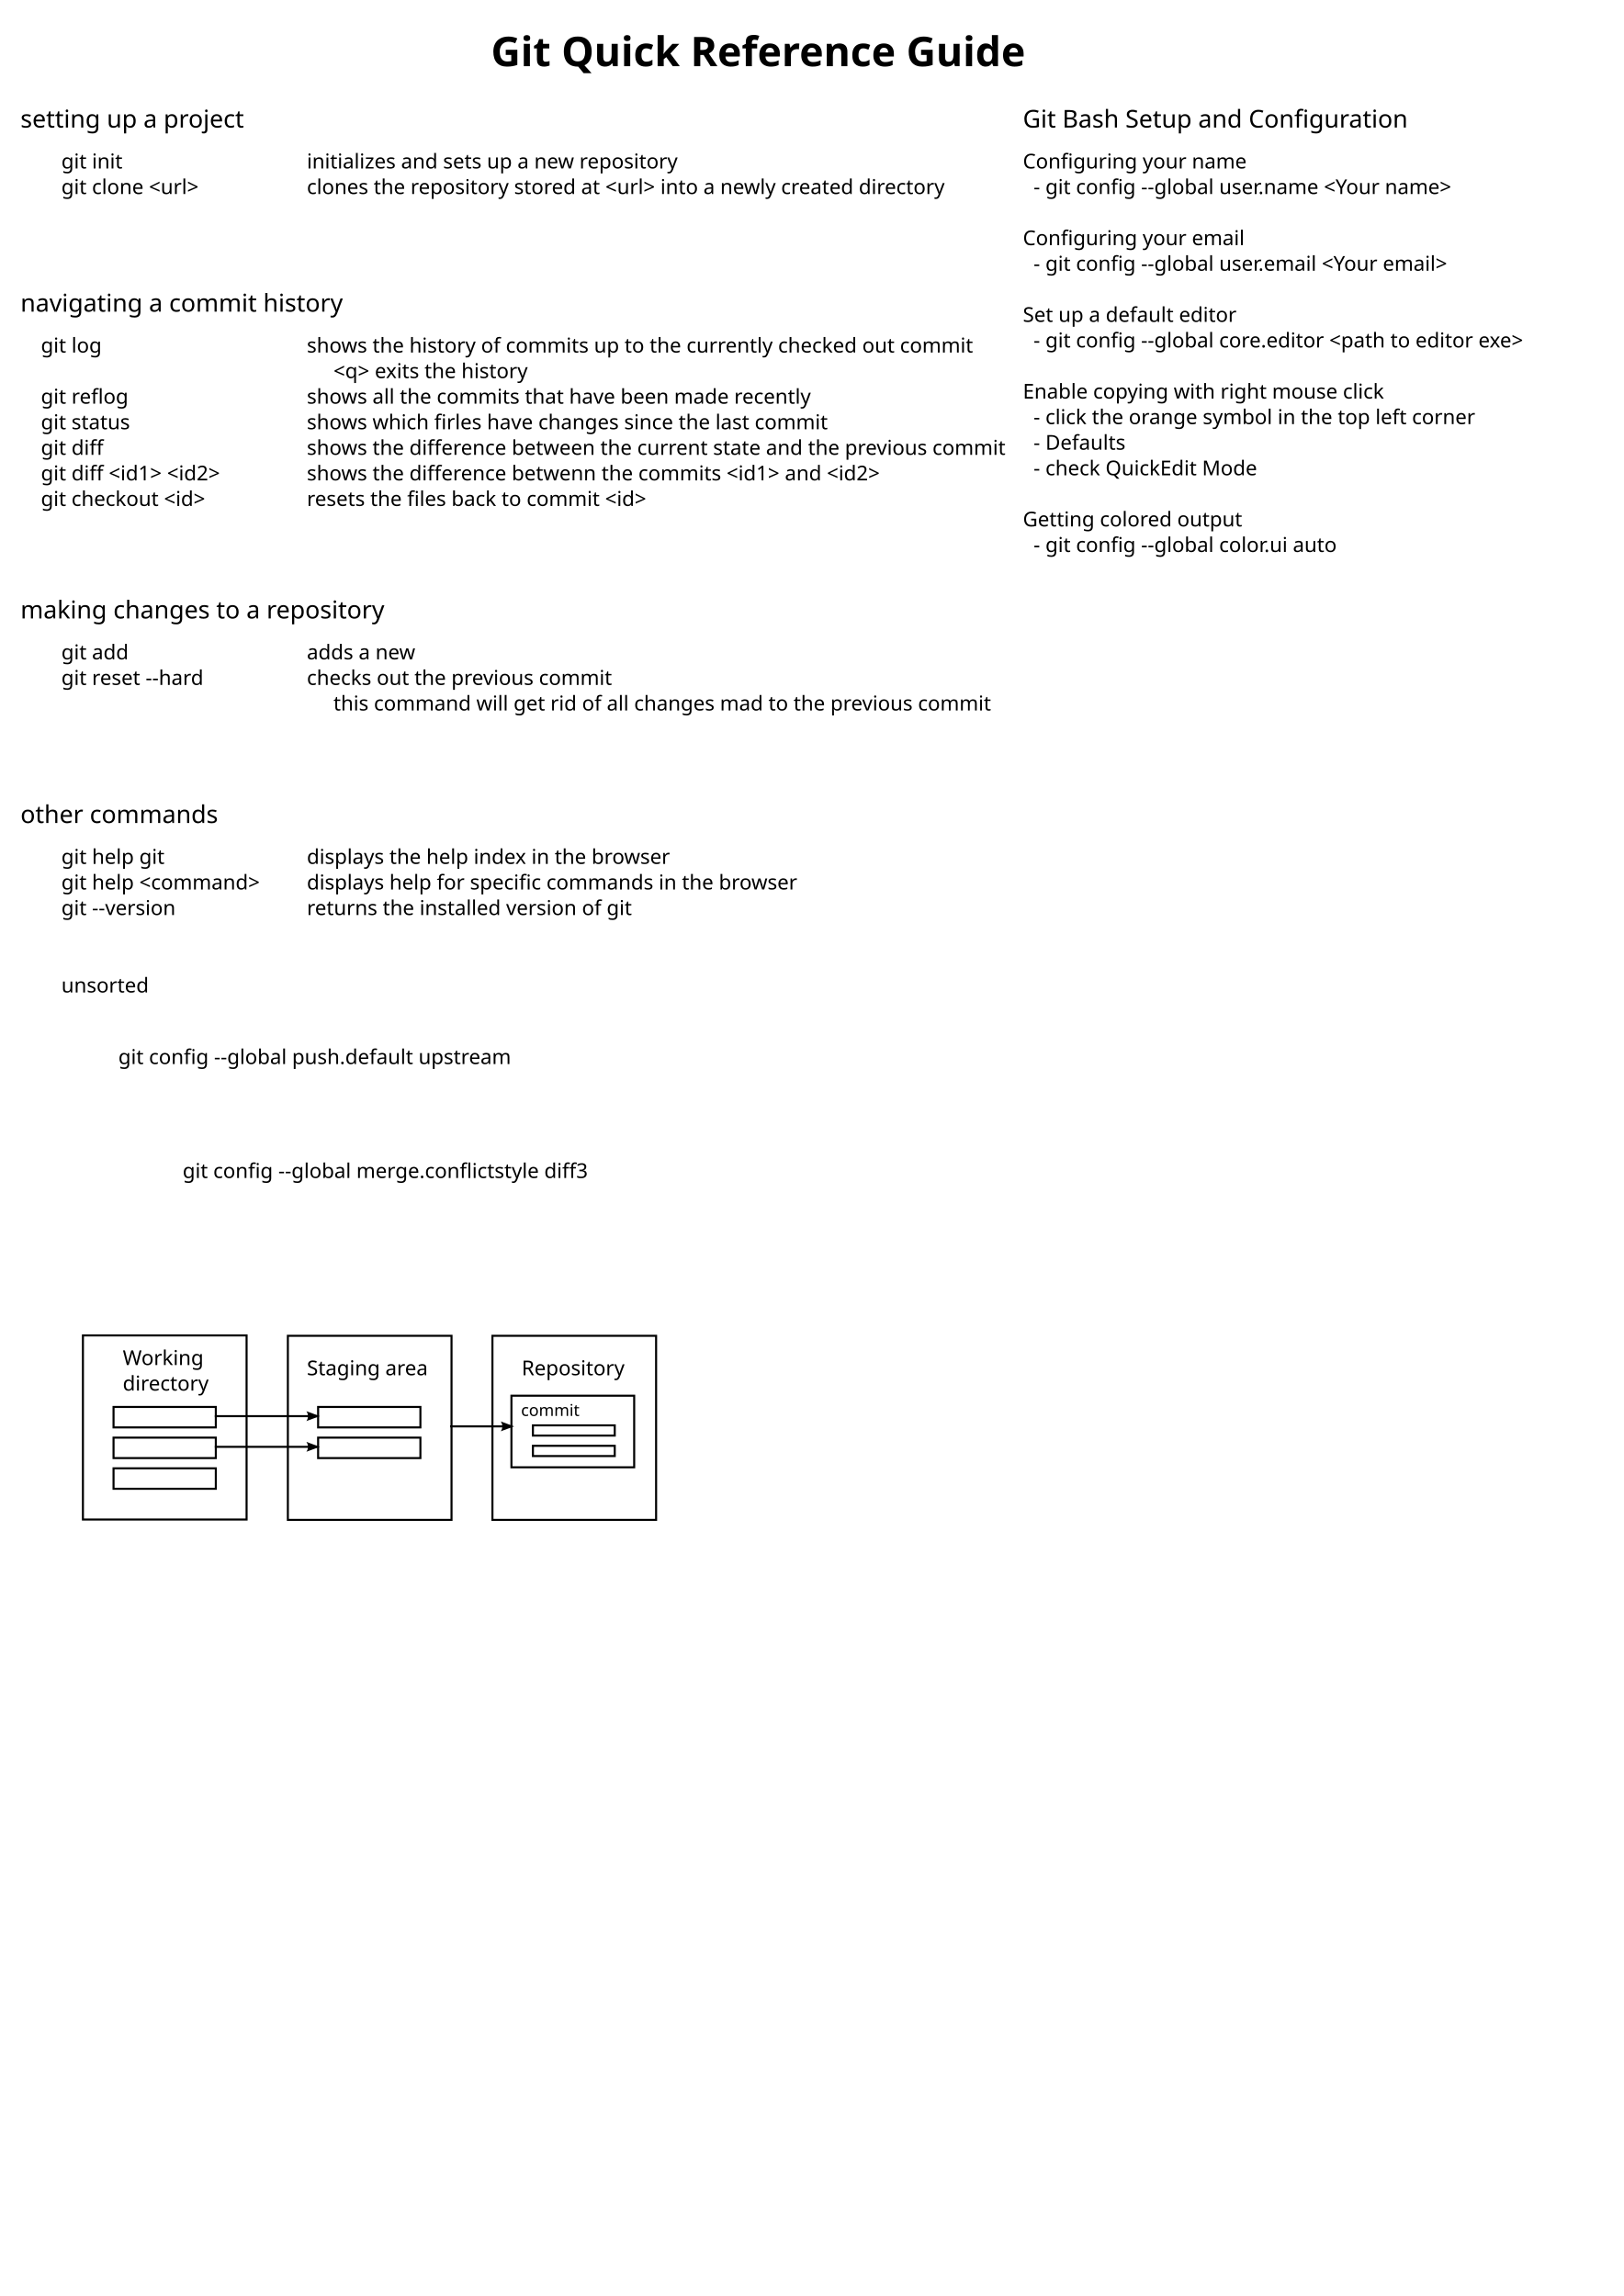
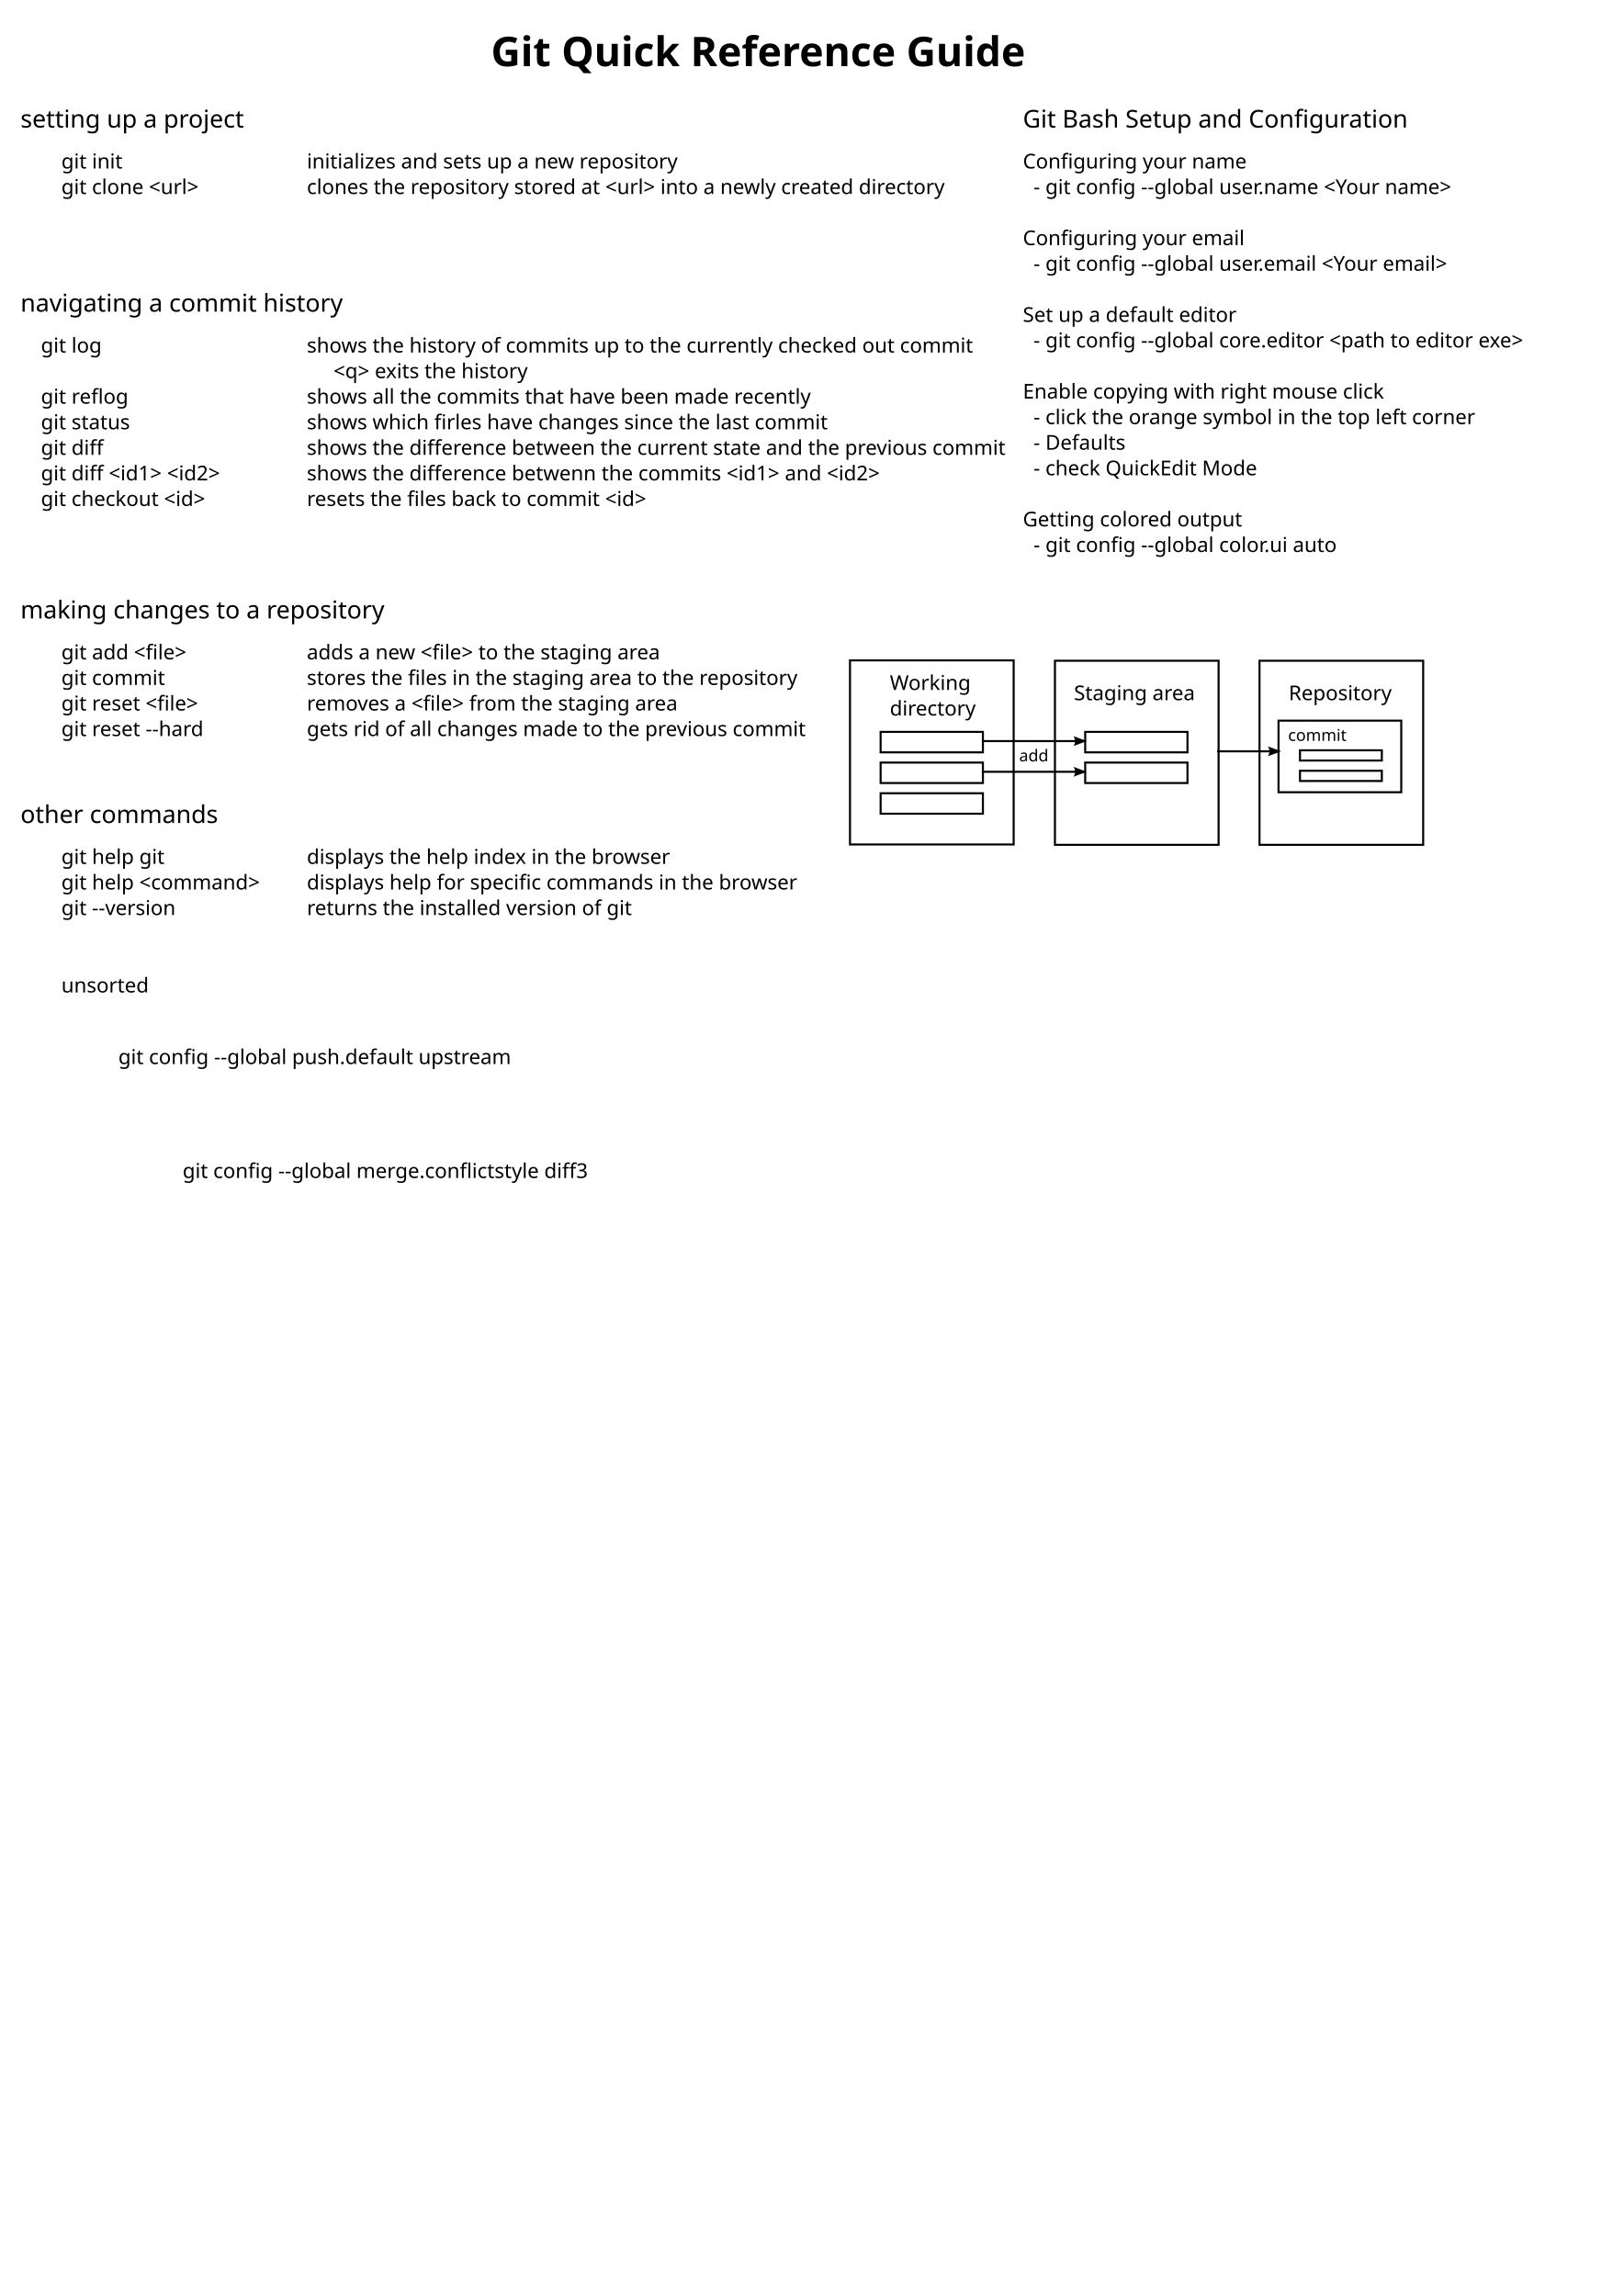
<svg xmlns="http://www.w3.org/2000/svg" xmlns:ns1="http://www.openswatchbook.org/uri/2009/osb" width="210mm" height="297mm" id="svg2" version="1.1">
  <defs id="defs4">
    <marker orient="auto" refY="0.0" refX="0.0" id="Arrow2Mend" style="overflow:visible;">
      <path id="path5408" style="fill-rule:evenodd;stroke-width:0.625;stroke-linejoin:round;" d="M 8.719,4.034 L -2.207,0.016 L 8.719,-4.002 C 6.973,-1.63 6.983,1.616 8.719,4.034 z " transform="scale(0.6) rotate(180) translate(0,0)" />
    </marker>
    <linearGradient id="linearGradient5311" ns1:paint="solid">
      <stop style="stop-color:#000000;stop-opacity:1;" offset="0" id="stop5313" />
    </linearGradient>
  </defs>
  <g id="layer1">
    <text xml:space="preserve" style="font-size:20px;font-style:normal;font-weight:bold;line-height:125%;letter-spacing:0px;word-spacing:0px;fill:#000000;fill-opacity:1;stroke:none;font-family:Sans;-inkscape-font-specification:Sans Bold" x="240" y="32.362" id="text2987">
      <tspan id="tspan2989" x="240" y="32.362">Git Quick Reference Guide</tspan>
    </text>
    <text xml:space="preserve" style="font-size:14px;font-style:normal;font-weight:normal;line-height:125%;letter-spacing:0px;word-spacing:0px;fill:#000000;fill-opacity:1;stroke:none;font-family:Sans;-inkscape-font-specification:Sans" x="10" y="62.362" id="text2991">
      <tspan id="tspan2993" x="10" y="62.362" style="font-size:12px">setting up a project</tspan>
    </text>
    <text xml:space="preserve" style="font-size:14px;font-style:normal;font-weight:normal;line-height:125%;letter-spacing:0px;word-spacing:0px;fill:#000000;fill-opacity:1;stroke:none;font-family:Sans;-inkscape-font-specification:Sans" x="363.571" y="290.219" id="text2996">
      <tspan id="tspan2998" x="363.571" y="290.219" />
    </text>
    <text id="text3010" y="402.362" x="10" style="font-size:14px;font-style:normal;font-weight:normal;line-height:125%;letter-spacing:0px;word-spacing:0px;fill:#000000;fill-opacity:1;stroke:none;font-family:Sans;-inkscape-font-specification:Sans" xml:space="preserve">
      <tspan style="font-size:12px" y="402.362" x="10" id="tspan3016">other commands</tspan>
    </text>
    <text xml:space="preserve" style="font-size:10px;font-style:normal;font-weight:normal;line-height:125%;letter-spacing:0px;word-spacing:0px;fill:#000000;fill-opacity:1;stroke:none;font-family:Sans;-inkscape-font-specification:Sans" x="30" y="422.362" id="text3022">
      <tspan x="30" y="422.362" id="tspan3034">git help git</tspan>
      <tspan x="30" y="434.862" id="tspan3036">git help &lt;command&gt;</tspan>
      <tspan x="30" y="447.362" id="tspan3038">git --version</tspan>
    </text>
    <text xml:space="preserve" style="font-size:10px;font-style:normal;font-weight:normal;line-height:125%;letter-spacing:0px;word-spacing:0px;fill:#000000;fill-opacity:1;stroke:none;font-family:Sans;-inkscape-font-specification:Sans" x="150" y="422.362" id="text3026">
      <tspan x="150" y="422.362" id="tspan3030">displays the help index in the browser</tspan>
      <tspan x="150" y="434.862" id="tspan3032">displays help for specific commands in the browser</tspan>
      <tspan x="150" y="447.362" id="tspan3042">returns the installed version of git</tspan>
    </text>
    <text id="text3046" y="82.362" x="30" style="font-size:10px;font-style:normal;font-weight:normal;line-height:125%;letter-spacing:0px;word-spacing:0px;fill:#000000;fill-opacity:1;stroke:none;font-family:Sans;-inkscape-font-specification:Sans" xml:space="preserve">
      <tspan id="tspan3052" y="82.362" x="30">git init</tspan>
      <tspan y="94.862" x="30" id="tspan3219">git clone &lt;url&gt;</tspan>
    </text>
    <text id="text3059" y="82.362" x="150" style="font-size:10px;font-style:normal;font-weight:normal;line-height:125%;letter-spacing:0px;word-spacing:0px;fill:#000000;fill-opacity:1;stroke:none;font-family:Sans;-inkscape-font-specification:Sans" xml:space="preserve">
      <tspan id="tspan3065" y="82.362" x="150">initializes and sets up a new repository</tspan>
      <tspan y="94.862" x="150" id="tspan3221">clones the repository stored at &lt;url&gt; into a newly created directory</tspan>
    </text>
    <text id="text3072" y="62.362" x="500" style="font-size:14px;font-style:normal;font-weight:normal;line-height:125%;letter-spacing:0px;word-spacing:0px;fill:#000000;fill-opacity:1;stroke:none;font-family:Sans;-inkscape-font-specification:Sans" xml:space="preserve">
      <tspan style="font-size:12px" y="62.362" x="500" id="tspan3074">Git Bash Setup and Configuration</tspan>
    </text>
    <text xml:space="preserve" style="font-size:10px;font-style:normal;font-weight:normal;line-height:125%;letter-spacing:0px;word-spacing:0px;fill:#000000;fill-opacity:1;stroke:none;font-family:Sans;-inkscape-font-specification:Sans" x="500" y="82.362" id="text3076">
      <tspan x="500" y="82.362" id="tspan3078">Configuring your name</tspan>
      <tspan x="500" y="94.862" id="tspan3185">  - git config --global user.name &lt;Your name&gt;</tspan>
      <tspan x="500" y="107.362" id="tspan3187" />
      <tspan x="500" y="119.862" id="tspan3189">Configuring your email</tspan>
      <tspan x="500" y="132.362" id="tspan3191">  - git config --global user.email &lt;Your email&gt;</tspan>
      <tspan x="500" y="144.862" id="tspan3193" />
      <tspan x="500" y="157.362" id="tspan3195">Set up a default editor</tspan>
      <tspan x="500" y="169.862" id="tspan3197">  - git config --global core.editor &lt;path to editor exe&gt;</tspan>
      <tspan x="500" y="182.362" id="tspan3199" />
      <tspan x="500" y="194.862" id="tspan3201">Enable copying with right mouse click</tspan>
      <tspan x="500" y="207.362" id="tspan3080">  - click the orange symbol in the top left corner</tspan>
      <tspan x="500" y="219.862" id="tspan3082">  - Defaults</tspan>
      <tspan x="500" y="232.362" id="tspan3084">  - check QuickEdit Mode</tspan>
      <tspan x="500" y="244.862" id="tspan3090" />
      <tspan x="500" y="257.362" id="tspan3086">Getting colored output</tspan>
      <tspan x="500" y="269.862" id="tspan3148">  - git config --global color.ui auto</tspan>
    </text>
    <text xml:space="preserve" style="font-size:14px;font-style:normal;font-weight:normal;line-height:125%;letter-spacing:0px;word-spacing:0px;fill:#000000;fill-opacity:1;stroke:none;font-family:Sans;-inkscape-font-specification:Sans" x="10" y="152.362" id="text3092">
      <tspan id="tspan3094" x="10" y="152.362" style="font-size:12px">navigating a commit history</tspan>
    </text>
    <text xml:space="preserve" style="font-size:10px;font-style:normal;font-weight:normal;line-height:125%;letter-spacing:0px;word-spacing:0px;fill:#000000;fill-opacity:1;stroke:none;font-family:Sans;-inkscape-font-specification:Sans" x="20" y="172.362" id="text3096">
      <tspan x="20" y="172.362" id="tspan3098">git log</tspan>
      <tspan x="20" y="184.862" id="tspan3108" />
      <tspan x="20" y="197.362" id="tspan3118">git reflog</tspan>
      <tspan x="20" y="209.862" id="tspan3231">git status</tspan>
      <tspan x="20" y="222.362" id="tspan3126">git diff</tspan>
      <tspan x="20" y="234.862" id="tspan3106">git diff &lt;id1&gt; &lt;id2&gt;</tspan>
      <tspan x="20" y="247.362" id="tspan3122">git checkout &lt;id&gt;</tspan>
      <tspan x="20" y="259.862" id="tspan3128" />
    </text>
    <text xml:space="preserve" style="font-size:10px;font-style:normal;font-weight:normal;line-height:125%;letter-spacing:0px;word-spacing:0px;fill:#000000;fill-opacity:1;stroke:none;font-family:Sans;-inkscape-font-specification:Sans" x="150" y="172.362" id="text3100">
      <tspan x="150" y="172.362" id="tspan3102">shows the history of commits up to the currently checked out commit</tspan>
      <tspan x="150" y="184.862" id="tspan3116">     &lt;q&gt; exits the history</tspan>
      <tspan x="150" y="197.362" id="tspan3124">shows all the commits that have been made recently</tspan>
      <tspan x="150" y="209.862" id="tspan3237">shows which firles have changes since the last commit</tspan>
      <tspan x="150" y="222.362" id="tspan3233">shows the difference between the current state and the previous commit</tspan>
      <tspan x="150" y="234.862" id="tspan3104">shows the difference betwenn the commits &lt;id1&gt; and &lt;id2&gt;</tspan>
      <tspan x="150" y="247.362" id="tspan3112">resets the files back to commit &lt;id&gt;</tspan>
      <tspan x="150" y="259.862" id="tspan3120" />
    </text>
    <text xml:space="preserve" style="font-size:10px;font-style:normal;font-weight:normal;line-height:125%;letter-spacing:0px;word-spacing:0px;fill:#000000;fill-opacity:1;stroke:none;font-family:Sans;-inkscape-font-specification:Sans" x="57.857" y="520.219" id="text3207">
      <tspan id="tspan3209" x="57.857" y="520.219">git config --global push.default upstream</tspan>
    </text>
    <text xml:space="preserve" style="font-size:10px;font-style:normal;font-weight:normal;line-height:125%;letter-spacing:0px;word-spacing:0px;fill:#000000;fill-opacity:1;stroke:none;font-family:Sans;-inkscape-font-specification:Sans" x="89.286" y="575.934" id="text3211">
      <tspan id="tspan3213" x="89.286" y="575.934">git config --global merge.conflictstyle diff3</tspan>
    </text>
    <text xml:space="preserve" style="font-size:10px;font-style:normal;font-weight:normal;line-height:125%;letter-spacing:0px;word-spacing:0px;fill:#000000;fill-opacity:1;stroke:none;font-family:Sans;-inkscape-font-specification:Sans" x="30" y="485.219" id="text3215">
      <tspan id="tspan3217" x="30" y="485.219">unsorted</tspan>
    </text>
    <text xml:space="preserve" style="font-size:10px;font-style:normal;font-weight:normal;line-height:125%;letter-spacing:0px;word-spacing:0px;fill:#000000;fill-opacity:1;stroke:none;font-family:Sans;-inkscape-font-specification:Sans" x="10" y="292.362" id="text3223">
      <tspan id="tspan3225" x="10" y="292.362" />
    </text>
    <text id="text3053" y="302.362" x="10" style="font-size:14px;font-style:normal;font-weight:normal;line-height:125%;letter-spacing:0px;word-spacing:0px;fill:#000000;fill-opacity:1;stroke:none;font-family:Sans;-inkscape-font-specification:Sans" xml:space="preserve">
      <tspan style="font-size:12px" y="302.362" x="10" id="tspan3055">making changes to a repository</tspan>
    </text>
    <text id="text3057" y="322.362" x="30" style="font-size:10px;font-style:normal;font-weight:normal;line-height:125%;letter-spacing:0px;word-spacing:0px;fill:#000000;fill-opacity:1;stroke:none;font-family:Sans;-inkscape-font-specification:Sans" xml:space="preserve">
-       <tspan id="tspan3063" y="322.362" x="30">git add</tspan>
-       <tspan y="334.862" x="30" id="tspan6207">git reset --hard</tspan>
+       <tspan id="tspan3063" y="322.362" x="30">git add &lt;file&gt;</tspan>
+       <tspan y="334.862" x="30" id="tspan3101">git commit</tspan>
+       <tspan y="347.362" x="30" id="tspan3095">git reset &lt;file&gt;</tspan>
+       <tspan y="359.862" x="30" id="tspan6207">git reset --hard</tspan>
    </text>
    <text id="text3065" y="322.362" x="150" style="font-size:10px;font-style:normal;font-weight:normal;line-height:125%;letter-spacing:0px;word-spacing:0px;fill:#000000;fill-opacity:1;stroke:none;font-family:Sans;-inkscape-font-specification:Sans" xml:space="preserve">
-       <tspan id="tspan3071" y="322.362" x="150">adds a new </tspan>
-       <tspan y="334.862" x="150" id="tspan6209">checks out the previous commit</tspan>
-       <tspan y="347.362" x="150" id="tspan3087">     this command will get rid of all changes mad to the previous commit</tspan>
+       <tspan id="tspan3071" y="322.362" x="150">adds a new &lt;file&gt; to the staging area</tspan>
+       <tspan y="334.862" x="150" id="tspan3099">stores the files in the staging area to the repository</tspan>
+       <tspan y="347.362" x="150" id="tspan3093">removes a &lt;file&gt; from the staging area </tspan>
+       <tspan y="359.862" x="150" id="tspan3087">gets rid of all changes made to the previous commit</tspan>
    </text>
-     <text xml:space="preserve" style="font-size:10px;font-style:normal;font-weight:normal;line-height:125%;letter-spacing:0px;word-spacing:0px;fill:#000000;fill-opacity:1;stroke:none;font-family:Sans;-inkscape-font-specification:Sans" x="60" y="667.362" id="text5341">
-       <tspan id="tspan5343" x="60" y="667.362">Working </tspan>
-       <tspan x="60" y="679.862" id="tspan5353">directory</tspan>
+     <text xml:space="preserve" style="font-size:10px;font-style:normal;font-weight:normal;line-height:125%;letter-spacing:0px;word-spacing:0px;fill:#000000;fill-opacity:1;stroke:none;font-family:Sans;-inkscape-font-specification:Sans" x="434.964" y="337.326" id="text5341">
+       <tspan id="tspan5343" x="434.964" y="337.326">Working </tspan>
+       <tspan x="434.964" y="349.826" id="tspan5353">directory</tspan>
    </text>
-     <text xml:space="preserve" style="font-size:10px;font-style:normal;font-weight:normal;line-height:125%;letter-spacing:0px;word-spacing:0px;fill:#000000;fill-opacity:1;stroke:none;font-family:Sans;-inkscape-font-specification:Sans" x="150" y="672.362" id="text5345">
-       <tspan x="150" y="672.362" id="tspan5355">Staging area</tspan>
+     <text xml:space="preserve" style="font-size:10px;font-style:normal;font-weight:normal;line-height:125%;letter-spacing:0px;word-spacing:0px;fill:#000000;fill-opacity:1;stroke:none;font-family:Sans;-inkscape-font-specification:Sans" x="524.964" y="342.326" id="text5345">
+       <tspan x="524.964" y="342.326" id="tspan5355">Staging area</tspan>
    </text>
-     <text xml:space="preserve" style="font-size:10px;font-style:normal;font-weight:normal;line-height:125%;letter-spacing:0px;word-spacing:0px;fill:#000000;fill-opacity:1;stroke:none;font-family:Sans;-inkscape-font-specification:Sans" x="255" y="672.362" id="text5349">
-       <tspan id="tspan5351" x="255" y="672.362">Repository</tspan>
+     <text xml:space="preserve" style="font-size:10px;font-style:normal;font-weight:normal;line-height:125%;letter-spacing:0px;word-spacing:0px;fill:#000000;fill-opacity:1;stroke:none;font-family:Sans;-inkscape-font-specification:Sans" x="629.964" y="342.326" id="text5349">
+       <tspan id="tspan5351" x="629.964" y="342.326">Repository</tspan>
    </text>
-     <rect style="fill:none;stroke:#000000;stroke-width:1;stroke-miterlimit:4;stroke-opacity:1;stroke-dasharray:none" id="rect5357" width="80" height="90" x="40.536" y="652.898" />
-     <rect y="653.076" x="140.714" height="90" width="80" id="rect5359" style="fill:none;stroke:#000000;stroke-width:1;stroke-miterlimit:4;stroke-opacity:1;stroke-dasharray:none" />
-     <rect style="fill:none;stroke:#000000;stroke-width:1;stroke-miterlimit:4;stroke-opacity:1;stroke-dasharray:none" id="rect5361" width="80" height="90" x="240.714" y="653.076" />
-     <rect style="fill:none;stroke:#000000;stroke-width:1;stroke-miterlimit:4;stroke-opacity:1;stroke-dasharray:none" id="rect5365" width="50" height="10" x="55.5" y="687.862" />
-     <rect y="702.862" x="55.5" height="10" width="50" id="rect5367" style="fill:none;stroke:#000000;stroke-width:1;stroke-miterlimit:4;stroke-opacity:1;stroke-dasharray:none" />
-     <rect style="fill:none;stroke:#000000;stroke-width:1;stroke-miterlimit:4;stroke-opacity:1;stroke-dasharray:none" id="rect5369" width="50" height="10" x="55.5" y="717.862" />
-     <rect y="687.862" x="155.5" height="10" width="50" id="rect5371" style="fill:none;stroke:#000000;stroke-width:1;stroke-miterlimit:4;stroke-opacity:1;stroke-dasharray:none" />
-     <rect style="fill:none;stroke:#000000;stroke-width:1;stroke-miterlimit:4;stroke-opacity:1;stroke-dasharray:none" id="rect5373" width="50" height="10" x="155.5" y="702.862" />
-     <path style="fill:none;stroke:#000000;stroke-width:1px;stroke-linecap:butt;stroke-linejoin:miter;stroke-opacity:1;marker-end:url(#Arrow2Mend)" d="m 105,692.362 50,0" id="path5375" />
-     <path style="fill:none;stroke:#000000;stroke-width:1px;stroke-linecap:butt;stroke-linejoin:miter;stroke-opacity:1;marker-end:url(#Arrow2Mend)" d="m 105,707.362 50,0" id="path5821" />
-     <rect style="fill:none;stroke:#000000;stroke-width:1;stroke-miterlimit:4;stroke-opacity:1;stroke-dasharray:none" id="rect6013" width="40" height="5" x="260.5" y="696.862" />
-     <rect style="fill:none;stroke:#000000;stroke-width:1;stroke-miterlimit:4;stroke-opacity:1;stroke-dasharray:none" id="rect6015" width="40" height="5" x="260.5" y="706.862" />
-     <path style="fill:none;stroke:#000000;stroke-width:1px;stroke-linecap:butt;stroke-linejoin:miter;stroke-opacity:1;marker-end:url(#Arrow2Mend)" d="m 220,697.362 30,0" id="path6017" />
-     <text xml:space="preserve" style="font-size:8px;font-style:normal;font-weight:normal;line-height:125%;letter-spacing:0px;word-spacing:0px;fill:#000000;fill-opacity:1;stroke:none;font-family:Sans;-inkscape-font-specification:Sans" x="254.688" y="692.268" id="text6201">
-       <tspan id="tspan6203" x="254.688" y="692.268">commit</tspan>
+     <rect style="fill:none;stroke:#000000;stroke-width:1;stroke-miterlimit:4;stroke-opacity:1;stroke-dasharray:none" id="rect5357" width="80" height="90" x="415.5" y="322.862" />
+     <rect y="323.041" x="515.679" height="90" width="80" id="rect5359" style="fill:none;stroke:#000000;stroke-width:1;stroke-miterlimit:4;stroke-opacity:1;stroke-dasharray:none" />
+     <rect style="fill:none;stroke:#000000;stroke-width:1;stroke-miterlimit:4;stroke-opacity:1;stroke-dasharray:none" id="rect5361" width="80" height="90" x="615.679" y="323.041" />
+     <rect style="fill:none;stroke:#000000;stroke-width:1;stroke-miterlimit:4;stroke-opacity:1;stroke-dasharray:none" id="rect5365" width="50" height="10" x="430.464" y="357.826" />
+     <rect y="372.826" x="430.464" height="10" width="50" id="rect5367" style="fill:none;stroke:#000000;stroke-width:1;stroke-miterlimit:4;stroke-opacity:1;stroke-dasharray:none" />
+     <rect style="fill:none;stroke:#000000;stroke-width:1;stroke-miterlimit:4;stroke-opacity:1;stroke-dasharray:none" id="rect5369" width="50" height="10" x="430.464" y="387.826" />
+     <rect y="357.826" x="530.464" height="10" width="50" id="rect5371" style="fill:none;stroke:#000000;stroke-width:1;stroke-miterlimit:4;stroke-opacity:1;stroke-dasharray:none" />
+     <rect style="fill:none;stroke:#000000;stroke-width:1;stroke-miterlimit:4;stroke-opacity:1;stroke-dasharray:none" id="rect5373" width="50" height="10" x="530.464" y="372.826" />
+     <path style="fill:none;stroke:#000000;stroke-width:1px;stroke-linecap:butt;stroke-linejoin:miter;stroke-opacity:1;marker-end:url(#Arrow2Mend)" d="m 479.964,362.326 50,0" id="path5375" />
+     <path style="fill:none;stroke:#000000;stroke-width:1px;stroke-linecap:butt;stroke-linejoin:miter;stroke-opacity:1;marker-end:url(#Arrow2Mend)" d="m 479.964,377.326 50,0" id="path5821" />
+     <rect style="fill:none;stroke:#000000;stroke-width:1;stroke-miterlimit:4;stroke-opacity:1;stroke-dasharray:none" id="rect6013" width="40" height="5" x="635.464" y="366.826" />
+     <rect style="fill:none;stroke:#000000;stroke-width:1;stroke-miterlimit:4;stroke-opacity:1;stroke-dasharray:none" id="rect6015" width="40" height="5" x="635.464" y="376.826" />
+     <path style="fill:none;stroke:#000000;stroke-width:1px;stroke-linecap:butt;stroke-linejoin:miter;stroke-opacity:1;marker-end:url(#Arrow2Mend)" d="m 594.964,367.326 30,0" id="path6017" />
+     <text xml:space="preserve" style="font-size:8px;font-style:normal;font-weight:normal;line-height:125%;letter-spacing:0px;word-spacing:0px;fill:#000000;fill-opacity:1;stroke:none;font-family:Sans;-inkscape-font-specification:Sans" x="629.652" y="362.233" id="text6201">
+       <tspan id="tspan6203" x="629.652" y="362.233">commit</tspan>
    </text>
-     <rect style="fill:none;stroke:#000000;stroke-width:1;stroke-miterlimit:4;stroke-opacity:1;stroke-dasharray:none" id="rect6205" width="60" height="35" x="250" y="682.362" />
+     <rect style="fill:none;stroke:#000000;stroke-width:1;stroke-miterlimit:4;stroke-opacity:1;stroke-dasharray:none" id="rect6205" width="60" height="35" x="624.964" y="352.326" />
+     <text id="text3088" y="372.233" x="498.187" style="font-size:8px;font-style:normal;font-weight:normal;line-height:125%;letter-spacing:0px;word-spacing:0px;fill:#000000;fill-opacity:1;stroke:none;font-family:Sans;-inkscape-font-specification:Sans" xml:space="preserve">
+       <tspan y="372.233" x="498.187" id="tspan3091">add</tspan>
+     </text>
  </g>
</svg>
